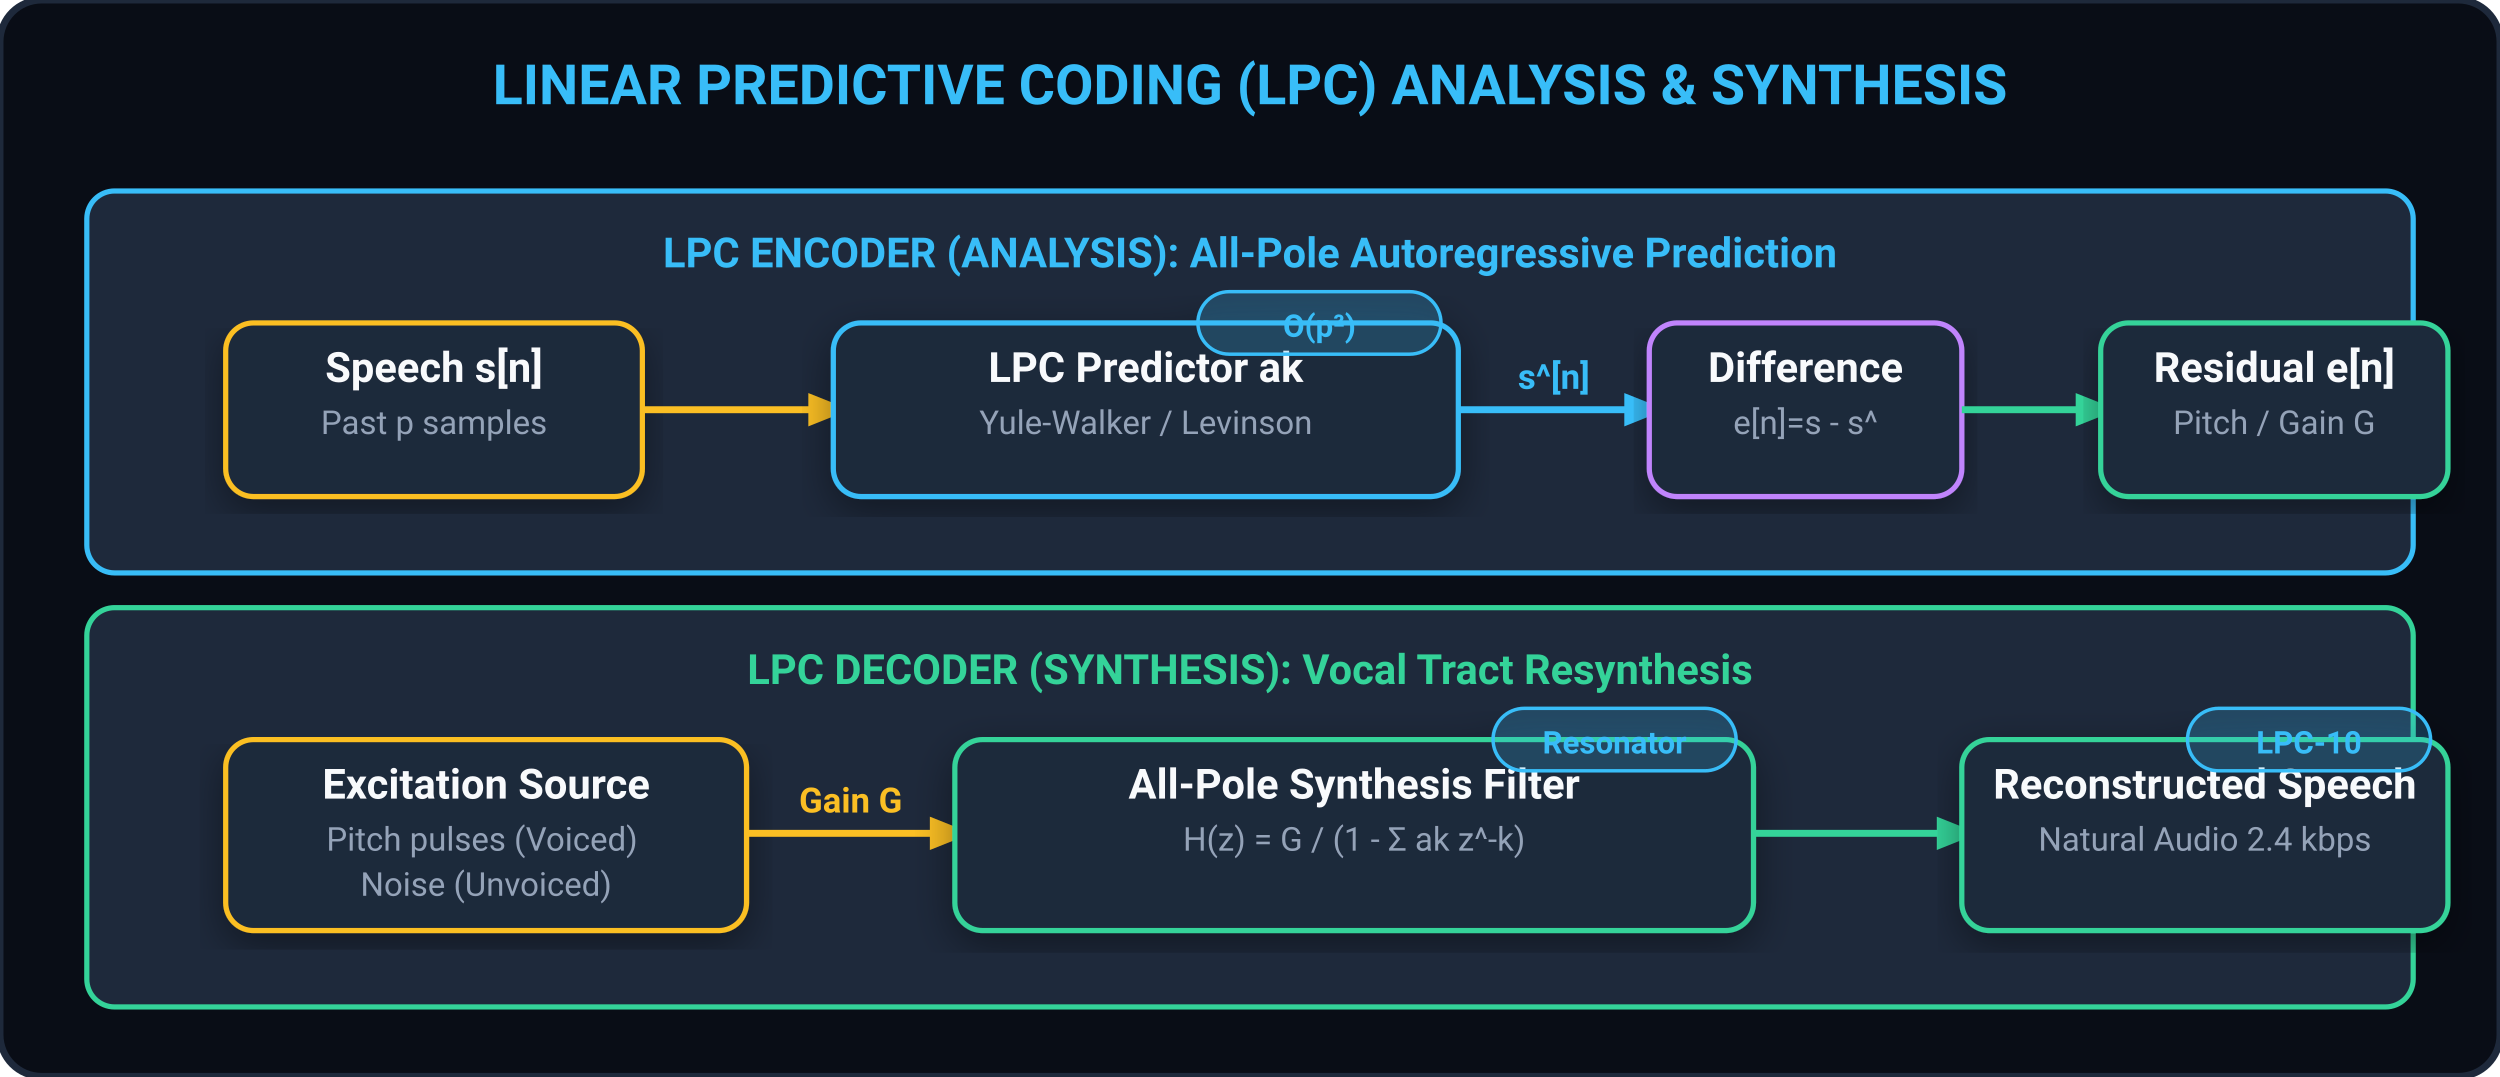
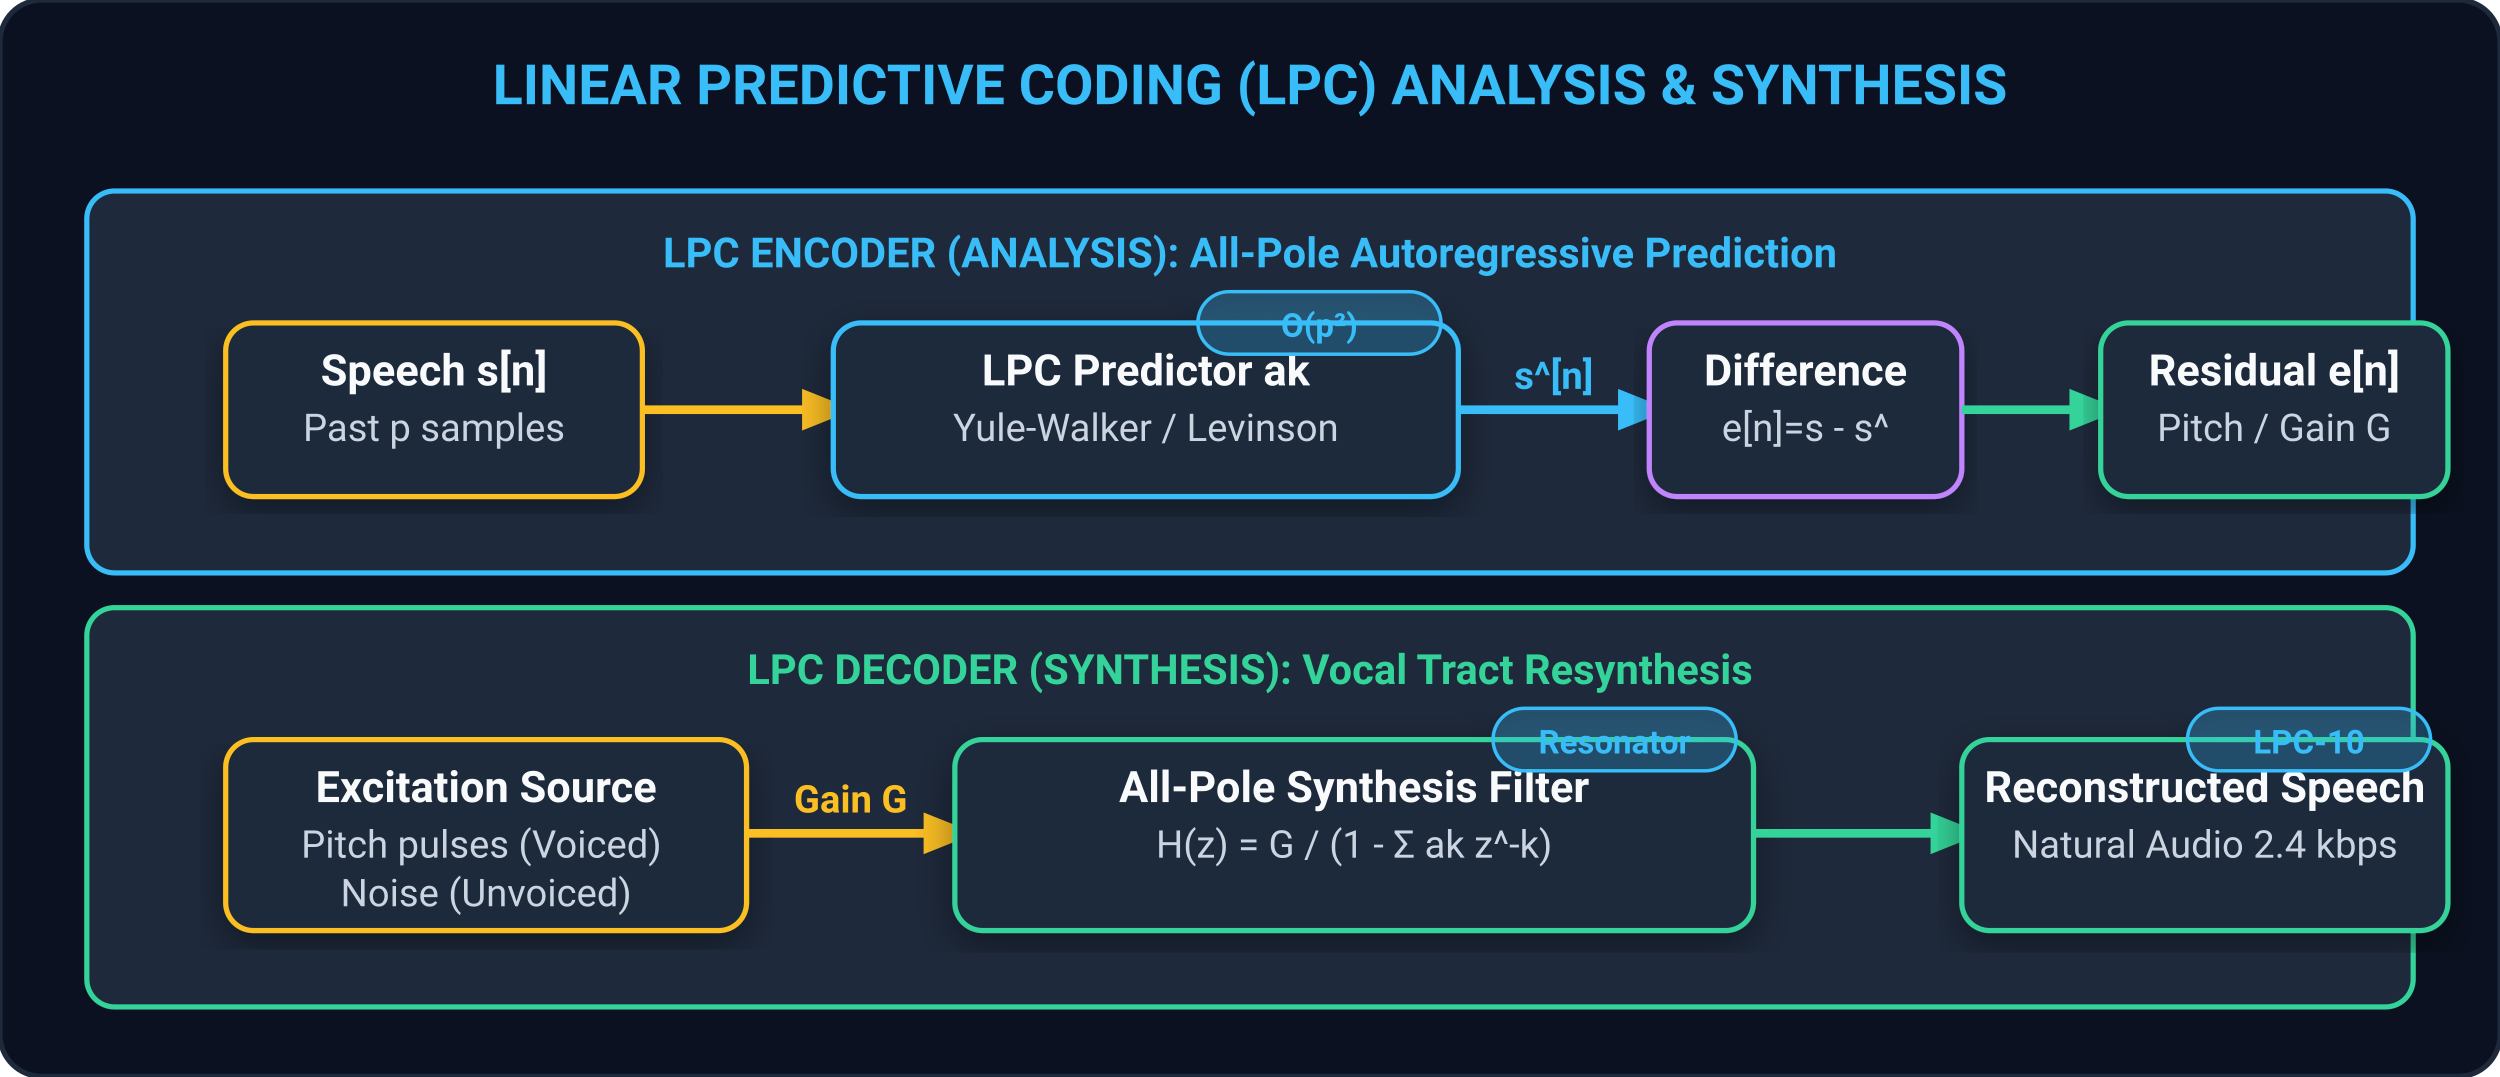
- <svg xmlns="http://www.w3.org/2000/svg" viewBox="0 0 720 310" width="100%" height="310" style="max-width: 720px; height: auto; display: block; margin: 0 auto; font-family: -apple-system, BlinkMacSystemFont, 'Segoe UI', Roboto, Helvetica, Arial, sans-serif;">
+ <svg xmlns="http://www.w3.org/2000/svg" viewBox="0 0 720 310" width="100%" height="auto" class="flowchart-svg" style="max-width: 720px; min-width: 580px; height: auto; display: block; margin: 0 auto; font-family: -apple-system, BlinkMacSystemFont, 'Segoe UI', Roboto, Helvetica, Arial, sans-serif;">
  <defs>
    <linearGradient id="gradCard" x1="0%" y1="0%" x2="100%" y2="100%">
      <stop offset="0%" stop-color="#1e293b" />
      <stop offset="100%" stop-color="#0f172a" />
    </linearGradient>
    <linearGradient id="gradCyan" x1="0%" y1="0%" x2="100%" y2="100%">
      <stop offset="0%" stop-color="#38bdf8" />
      <stop offset="100%" stop-color="#0284c7" />
    </linearGradient>
    <linearGradient id="gradEmerald" x1="0%" y1="0%" x2="100%" y2="100%">
      <stop offset="0%" stop-color="#34d399" />
      <stop offset="100%" stop-color="#059669" />
    </linearGradient>
    <linearGradient id="gradAmber" x1="0%" y1="0%" x2="100%" y2="100%">
      <stop offset="0%" stop-color="#fbbf24" />
      <stop offset="100%" stop-color="#d97706" />
    </linearGradient>
    <linearGradient id="gradPurple" x1="0%" y1="0%" x2="100%" y2="100%">
      <stop offset="0%" stop-color="#c084fc" />
      <stop offset="100%" stop-color="#9333ea" />
    </linearGradient>
    <linearGradient id="gradRose" x1="0%" y1="0%" x2="100%" y2="100%">
      <stop offset="0%" stop-color="#fb7185" />
      <stop offset="100%" stop-color="#e11d48" />
    </linearGradient>
    <filter id="shadow" x="-5%" y="-5%" width="110%" height="115%">
      <feDropShadow dx="0" dy="4" stdDeviation="6" flood-color="#000000" flood-opacity="0.4" />
    </filter>
    <marker id="arrCyan" viewBox="0 0 10 10" refX="6" refY="5" markerWidth="6" markerHeight="6" orient="auto-start-reverse">
      <path d="M 0 1 L 10 5 L 0 9 z" fill="#38bdf8" />
    </marker>
    <marker id="arrEmerald" viewBox="0 0 10 10" refX="6" refY="5" markerWidth="6" markerHeight="6" orient="auto-start-reverse">
      <path d="M 0 1 L 10 5 L 0 9 z" fill="#34d399" />
    </marker>
    <marker id="arrAmber" viewBox="0 0 10 10" refX="6" refY="5" markerWidth="6" markerHeight="6" orient="auto-start-reverse">
      <path d="M 0 1 L 10 5 L 0 9 z" fill="#fbbf24" />
    </marker>
  </defs>
-   <rect width="720" height="310" rx="12" fill="#090d16" stroke="#1e293b" stroke-width="2" />
+   <rect width="720" height="310" rx="12" fill="#0b1120" stroke="#1e293b" stroke-width="1.5" />
  <text x="360" y="30" font-size="16" font-weight="bold" fill="#38bdf8" text-anchor="middle">LINEAR PREDICTIVE CODING (LPC) ANALYSIS &amp; SYNTHESIS</text>
  <g transform="translate(25, 55)">
    <rect width="670" height="110" rx="8" fill="#1e293b" stroke="#38bdf8" stroke-width="1.5" />
    <text x="335" y="22" font-size="12" font-weight="bold" fill="#38bdf8" text-anchor="middle">LPC ENCODER (ANALYSIS): All-Pole Autoregressive Prediction</text>
    <g filter="url(#shadow)">
      <rect x="40" y="38" width="120" height="50" rx="8" fill="#1e293b" stroke="#fbbf24" stroke-width="1.5" />
-       <text x="100.0" y="55" font-size="12" font-weight="bold" fill="#f8fafc" text-anchor="middle">Speech s[n]</text>
-       <text font-size="9.5" fill="#94a3b8" text-anchor="middle">
-         <tspan x="100.0" y="70">Past p samples</tspan>
+       <text x="100.0" y="56" font-size="12.5" font-weight="700" fill="#f8fafc" text-anchor="middle">Speech s[n]</text>
+       <text font-size="11" fill="#cbd5e1" text-anchor="middle">
+         <tspan x="100.0" y="72">Past p samples</tspan>
      </text>
    </g>
-     <line x1="160" y1="63" x2="215" y2="63" stroke="#fbbf24" stroke-width="2" marker-end="url(#arrAmber)" />
+     <line x1="160" y1="63" x2="215" y2="63" stroke="#fbbf24" stroke-width="2.5" marker-end="url(#arrAmber)" />
    <g filter="url(#shadow)">
      <rect x="215" y="38" width="180" height="50" rx="8" fill="#1e293b" stroke="#38bdf8" stroke-width="1.5" />
-       <text x="305.0" y="55" font-size="12" font-weight="bold" fill="#f8fafc" text-anchor="middle">LPC Predictor ak</text>
-       <text font-size="9.5" fill="#94a3b8" text-anchor="middle">
-         <tspan x="305.0" y="70">Yule-Walker / Levinson</tspan>
+       <text x="305.0" y="56" font-size="12.5" font-weight="700" fill="#f8fafc" text-anchor="middle">LPC Predictor ak</text>
+       <text font-size="11" fill="#cbd5e1" text-anchor="middle">
+         <tspan x="305.0" y="72">Yule-Walker / Levinson</tspan>
      </text>
-       <rect x="320" y="29" width="70" height="18" rx="9" fill="#38bdf8" fill-opacity="0.2" stroke="#38bdf8" stroke-width="1" />
-       <text x="355" y="42" font-size="9" font-weight="bold" fill="#38bdf8" text-anchor="middle">O(p²)</text>
+       <rect x="320" y="29" width="70" height="18" rx="9" fill="#38bdf8" fill-opacity="0.25" stroke="#38bdf8" stroke-width="1" />
+       <text x="355" y="42" font-size="9.5" font-weight="700" fill="#38bdf8" text-anchor="middle">O(p²)</text>
    </g>
-     <line x1="395" y1="63" x2="450" y2="63" stroke="#38bdf8" stroke-width="2" marker-end="url(#arrCyan)" />
-     <text x="422.5" y="57.0" font-size="10" fill="#38bdf8" font-weight="600" text-anchor="middle">s^[n]</text>
+     <line x1="395" y1="63" x2="450" y2="63" stroke="#38bdf8" stroke-width="2.5" marker-end="url(#arrCyan)" />
+     <text x="422.5" y="57.0" font-size="11" fill="#38bdf8" font-weight="700" text-anchor="middle">s^[n]</text>
    <g filter="url(#shadow)">
      <rect x="450" y="38" width="90" height="50" rx="8" fill="#1e293b" stroke="#c084fc" stroke-width="1.5" />
-       <text x="495.0" y="55" font-size="12" font-weight="bold" fill="#f8fafc" text-anchor="middle">Difference</text>
-       <text font-size="9.5" fill="#94a3b8" text-anchor="middle">
-         <tspan x="495.0" y="70">e[n]=s - s^</tspan>
+       <text x="495.0" y="56" font-size="12.5" font-weight="700" fill="#f8fafc" text-anchor="middle">Difference</text>
+       <text font-size="11" fill="#cbd5e1" text-anchor="middle">
+         <tspan x="495.0" y="72">e[n]=s - s^</tspan>
      </text>
    </g>
-     <line x1="540" y1="63" x2="580" y2="63" stroke="#34d399" stroke-width="2" marker-end="url(#arrEmerald)" />
+     <line x1="540" y1="63" x2="580" y2="63" stroke="#34d399" stroke-width="2.5" marker-end="url(#arrEmerald)" />
    <g filter="url(#shadow)">
      <rect x="580" y="38" width="100" height="50" rx="8" fill="#1e293b" stroke="#34d399" stroke-width="1.5" />
-       <text x="630.0" y="55" font-size="12" font-weight="bold" fill="#f8fafc" text-anchor="middle">Residual e[n]</text>
-       <text font-size="9.5" fill="#94a3b8" text-anchor="middle">
-         <tspan x="630.0" y="70">Pitch / Gain G</tspan>
+       <text x="630.0" y="56" font-size="12.5" font-weight="700" fill="#f8fafc" text-anchor="middle">Residual e[n]</text>
+       <text font-size="11" fill="#cbd5e1" text-anchor="middle">
+         <tspan x="630.0" y="72">Pitch / Gain G</tspan>
      </text>
    </g>
  </g>
  <g transform="translate(25, 175)">
    <rect width="670" height="115" rx="8" fill="#1e293b" stroke="#34d399" stroke-width="1.5" />
    <text x="335" y="22" font-size="12" font-weight="bold" fill="#34d399" text-anchor="middle">LPC DECODER (SYNTHESIS): Vocal Tract Resynthesis</text>
    <g filter="url(#shadow)">
      <rect x="40" y="38" width="150" height="55" rx="8" fill="#1e293b" stroke="#fbbf24" stroke-width="1.5" />
-       <text x="115.0" y="55" font-size="12" font-weight="bold" fill="#f8fafc" text-anchor="middle">Excitation Source</text>
-       <text font-size="9.5" fill="#94a3b8" text-anchor="middle">
-         <tspan x="115.0" y="70">Pitch pulses (Voiced)</tspan>
-         <tspan x="115.0" y="83">Noise (Unvoiced)</tspan>
+       <text x="115.0" y="56" font-size="12.5" font-weight="700" fill="#f8fafc" text-anchor="middle">Excitation Source</text>
+       <text font-size="11" fill="#cbd5e1" text-anchor="middle">
+         <tspan x="115.0" y="72">Pitch pulses (Voiced)</tspan>
+         <tspan x="115.0" y="86">Noise (Unvoiced)</tspan>
      </text>
    </g>
-     <line x1="190" y1="65" x2="250" y2="65" stroke="#fbbf24" stroke-width="2" marker-end="url(#arrAmber)" />
-     <text x="220.0" y="59.0" font-size="10" fill="#fbbf24" font-weight="600" text-anchor="middle">Gain G</text>
+     <line x1="190" y1="65" x2="250" y2="65" stroke="#fbbf24" stroke-width="2.5" marker-end="url(#arrAmber)" />
+     <text x="220.0" y="59.0" font-size="11" fill="#fbbf24" font-weight="700" text-anchor="middle">Gain G</text>
    <g filter="url(#shadow)">
      <rect x="250" y="38" width="230" height="55" rx="8" fill="#1e293b" stroke="#34d399" stroke-width="1.5" />
-       <text x="365.0" y="55" font-size="12" font-weight="bold" fill="#f8fafc" text-anchor="middle">All-Pole Synthesis Filter</text>
-       <text font-size="9.5" fill="#94a3b8" text-anchor="middle">
-         <tspan x="365.0" y="70">H(z) = G / (1 - Σ ak z^-k)</tspan>
+       <text x="365.0" y="56" font-size="12.5" font-weight="700" fill="#f8fafc" text-anchor="middle">All-Pole Synthesis Filter</text>
+       <text font-size="11" fill="#cbd5e1" text-anchor="middle">
+         <tspan x="365.0" y="72">H(z) = G / (1 - Σ ak z^-k)</tspan>
      </text>
-       <rect x="405" y="29" width="70" height="18" rx="9" fill="#38bdf8" fill-opacity="0.2" stroke="#38bdf8" stroke-width="1" />
-       <text x="440" y="42" font-size="9" font-weight="bold" fill="#38bdf8" text-anchor="middle">Resonator</text>
+       <rect x="405" y="29" width="70" height="18" rx="9" fill="#38bdf8" fill-opacity="0.25" stroke="#38bdf8" stroke-width="1" />
+       <text x="440" y="42" font-size="9.5" font-weight="700" fill="#38bdf8" text-anchor="middle">Resonator</text>
    </g>
-     <line x1="480" y1="65" x2="540" y2="65" stroke="#34d399" stroke-width="2" marker-end="url(#arrEmerald)" />
+     <line x1="480" y1="65" x2="540" y2="65" stroke="#34d399" stroke-width="2.5" marker-end="url(#arrEmerald)" />
    <g filter="url(#shadow)">
      <rect x="540" y="38" width="140" height="55" rx="8" fill="#1e293b" stroke="#34d399" stroke-width="1.5" />
-       <text x="610.0" y="55" font-size="12" font-weight="bold" fill="#f8fafc" text-anchor="middle">Reconstructed Speech</text>
-       <text font-size="9.5" fill="#94a3b8" text-anchor="middle">
-         <tspan x="610.0" y="70">Natural Audio 2.4 kbps</tspan>
+       <text x="610.0" y="56" font-size="12.5" font-weight="700" fill="#f8fafc" text-anchor="middle">Reconstructed Speech</text>
+       <text font-size="11" fill="#cbd5e1" text-anchor="middle">
+         <tspan x="610.0" y="72">Natural Audio 2.4 kbps</tspan>
      </text>
-       <rect x="605" y="29" width="70" height="18" rx="9" fill="#38bdf8" fill-opacity="0.2" stroke="#38bdf8" stroke-width="1" />
-       <text x="640" y="42" font-size="9" font-weight="bold" fill="#38bdf8" text-anchor="middle">LPC-10</text>
+       <rect x="605" y="29" width="70" height="18" rx="9" fill="#38bdf8" fill-opacity="0.25" stroke="#38bdf8" stroke-width="1" />
+       <text x="640" y="42" font-size="9.5" font-weight="700" fill="#38bdf8" text-anchor="middle">LPC-10</text>
    </g>
  </g>
</svg>
